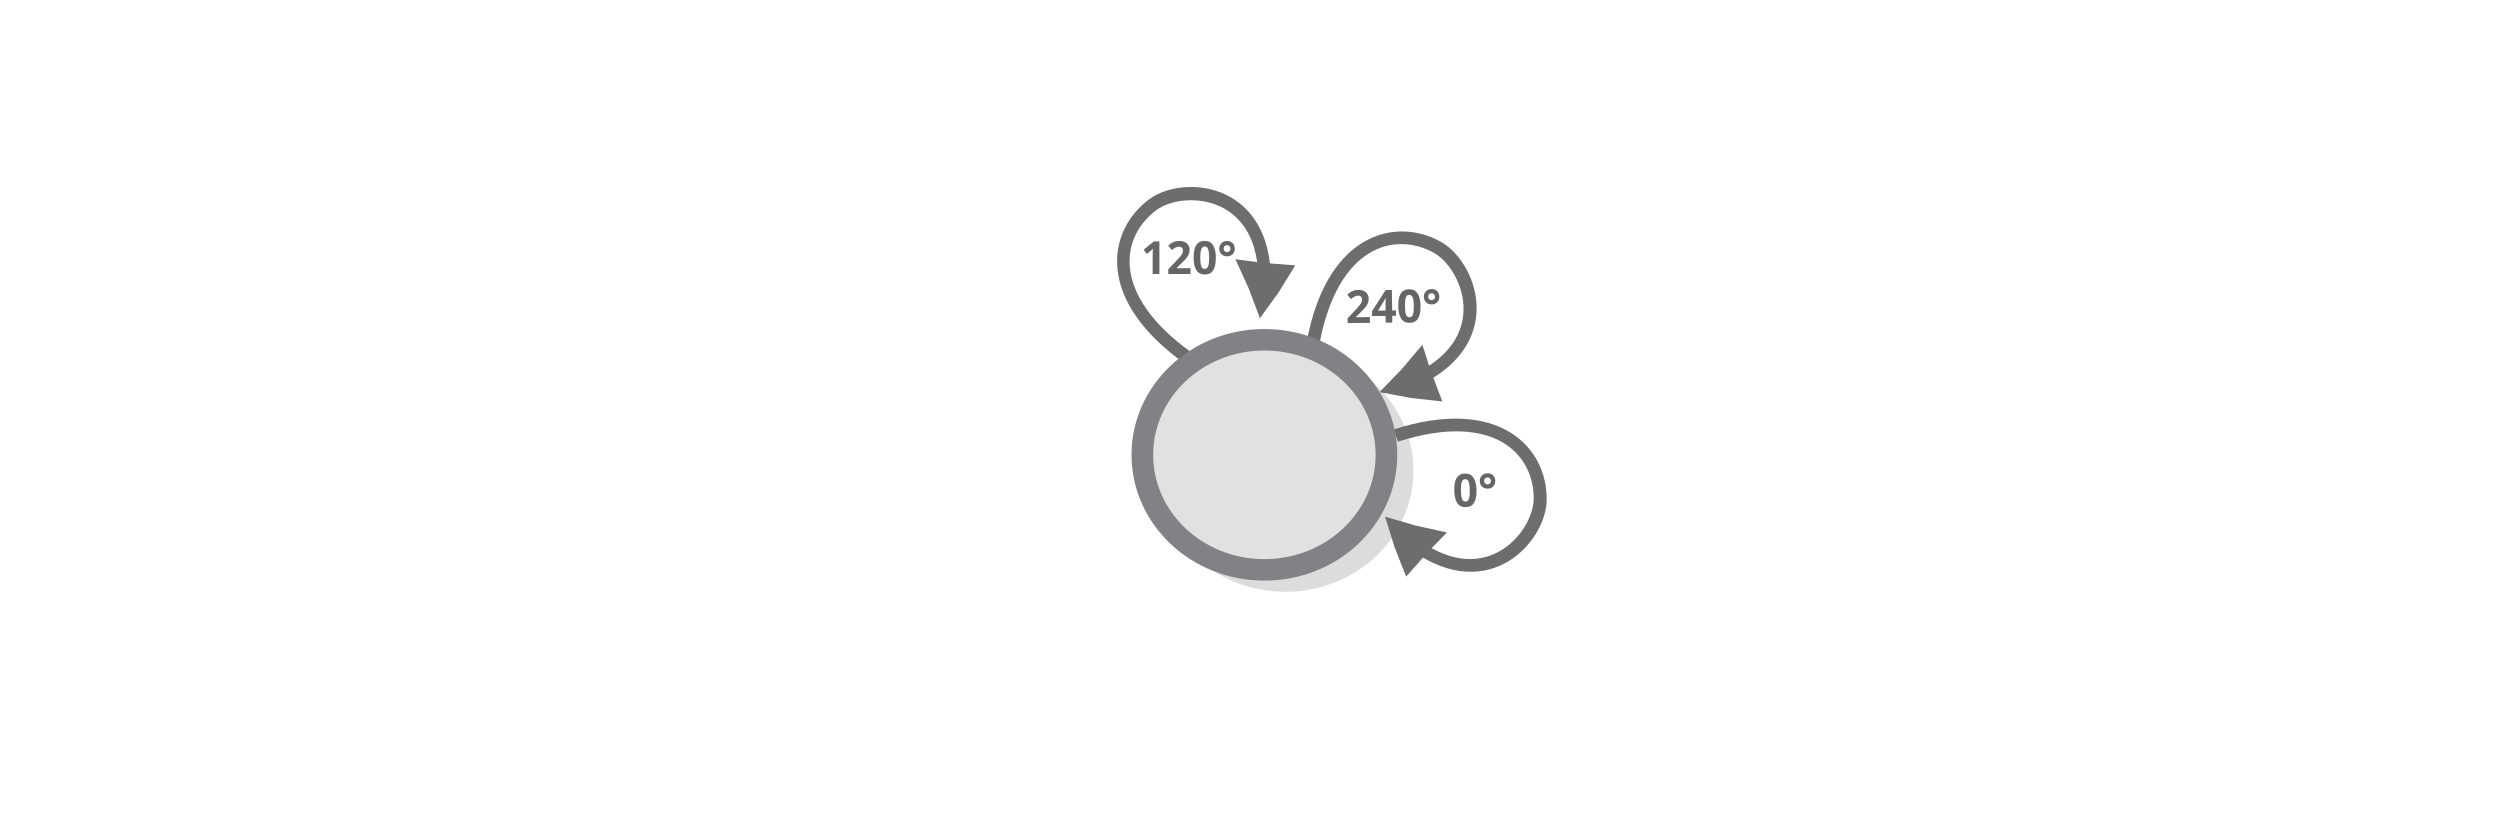
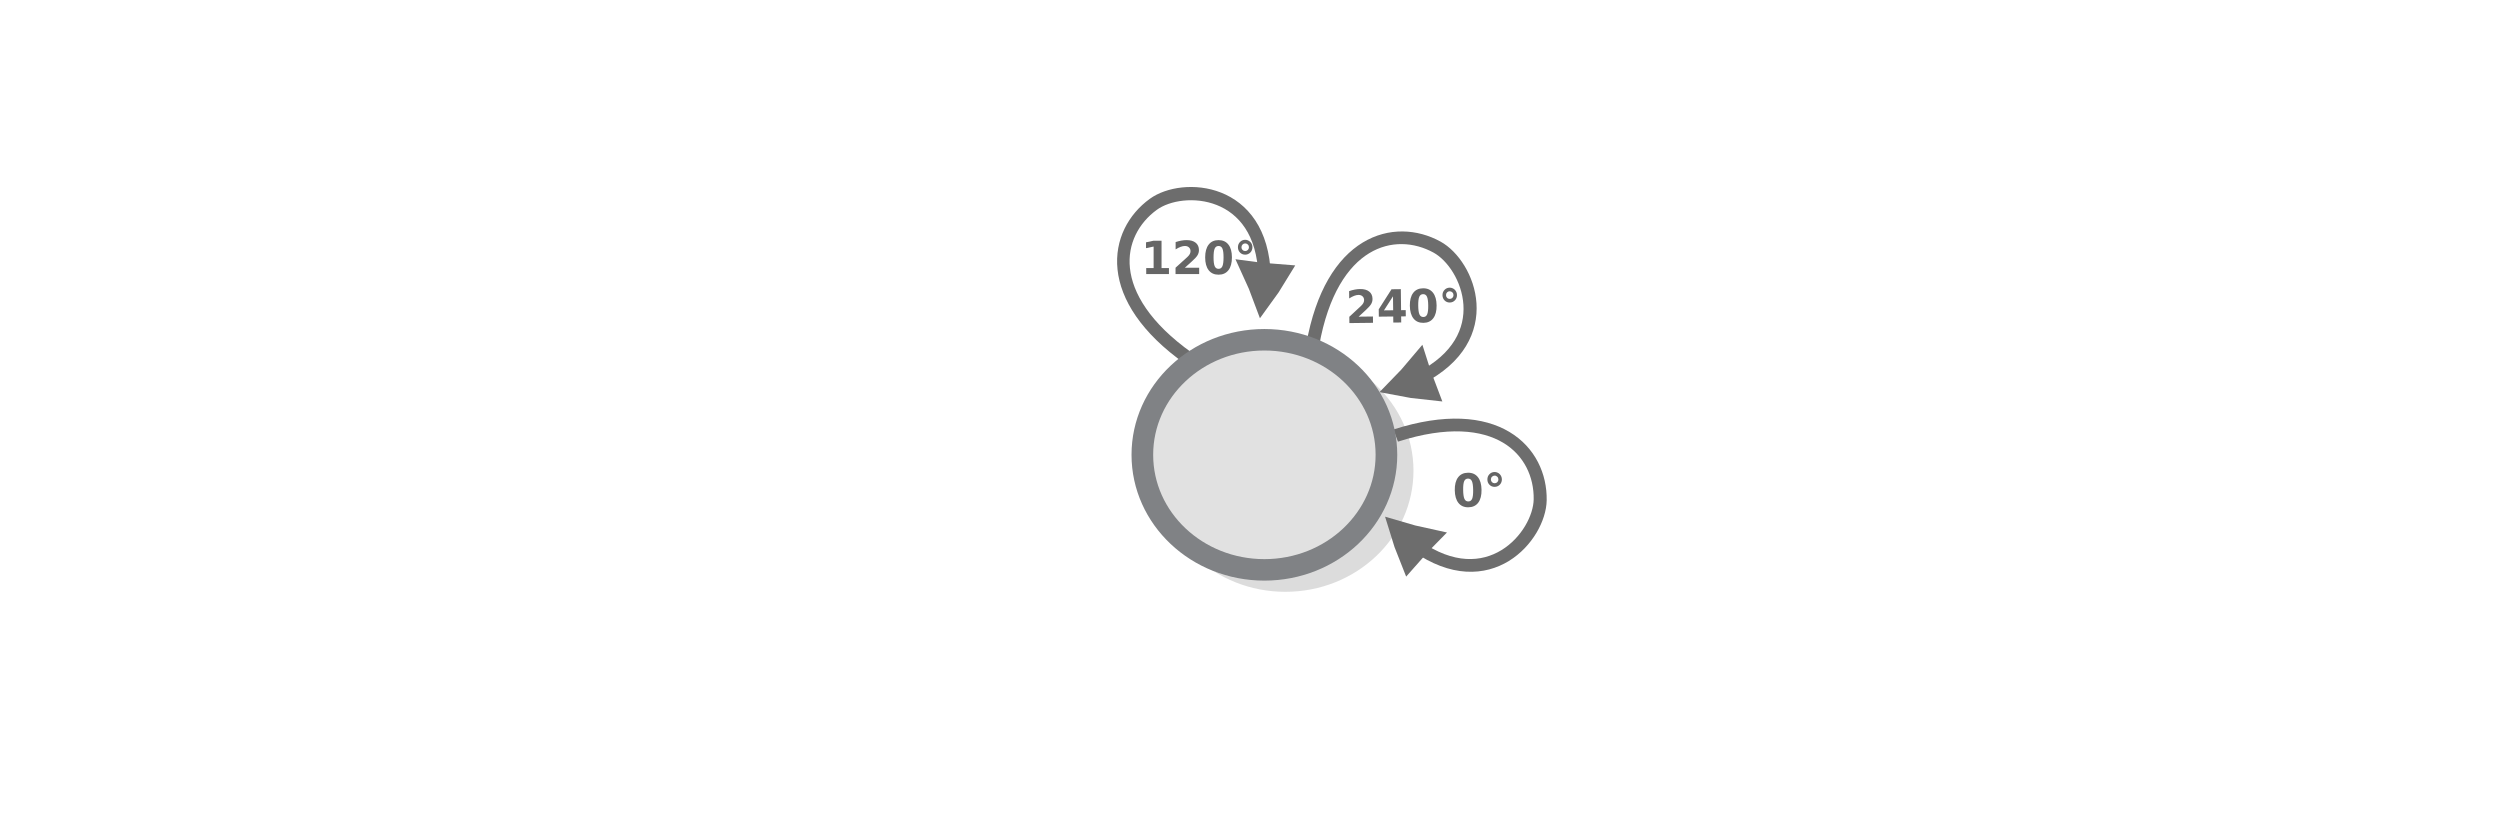
<svg xmlns="http://www.w3.org/2000/svg" width="595.3" height="200" version="1.1" id="svg9949">
  <defs id="defs9953" />
  <g transform="matrix(.47127 0 0 .46783 157.85 -68.789)" id="g9947">
-     <ellipse cy="386.621" cx="314.502" stroke-miterlimit="10" rx="61.664" ry="58.561" opacity="0.14" stroke="#000000" stroke-width="6.163" id="ellipse9933" />
+     <path style="opacity:0.14;stroke:#000000;stroke-width:6.163;stroke-miterlimit:10" d="m 376.165,386.621 a 61.664,58.561 0 0 1 -61.664,58.561 61.664,58.561 0 0 1 -61.664,-58.561 61.664,58.561 0 0 1 61.664,-58.561 61.664,58.561 0 0 1 61.664,58.561 z" id="ellipse9933" />
    <g id="g11563" transform="translate(-7.148151,-4.958067)">
      <g stroke="#6d6d6d" fill="none" stroke-width="6.389" stroke-miterlimit="10" id="g9939" transform="matrix(0.4783121,0,0,0.484302,139.7759,155.0152)">
        <path d="m 315.1,101.79 c 10.682,-4.135 21.77,-7.738 33.127,-11.074 -8.518,-8.139 -17.577,-16.01 -27.178,-23.616 -2.04,12.119 -3.103,21.663 -5.949,34.69 z" transform="matrix(0.06166,0.69487,-0.648,0.06164,394.029,56.19)" stroke-width="35.526" id="path9935" />
        <path d="M 382.5,152.612 C 331.334,225.435 280.133,213.588 257.986,179.516 241.51,154.168 246.13,86.543 317.498,86.173" stroke-width="10.649" paint-order="markers fill stroke" transform="matrix(0.03241,1.30729,-1.23778,0.02809,454.669,-133.846)" id="path9937" />
      </g>
-       <text xml:space="preserve" style="font-style:normal;font-weight:normal;font-size:22.894px;line-height:1.25;font-family:sans-serif;display:inline;fill:#666666;fill-opacity:1;stroke:none;stroke-width:0.572" x="252.754" y="286.817" id="text5016-15" transform="scale(0.9840133,1.016246)">
-         <tspan id="tspan5014-9" x="252.754" y="286.817" style="font-style:normal;font-variant:normal;font-weight:bold;font-stretch:normal;font-family:sans-serif;-inkscape-font-specification:'sans-serif Bold';fill:#666666;stroke-width:0.572">120° </tspan>
-       </text>
+       <g aria-label="120° " transform="scale(0.9840133,1.016246)" style="font-style:normal;font-weight:normal;font-size:22.894px;line-height:1.25;font-family:sans-serif;display:inline;fill:#666666;fill-opacity:1;stroke:none;stroke-width:0.572" id="text5016-15">
+         <path d="m 255.437,283.844 h 3.801 v -10.788 l -3.901,0.805 v -2.929 l 3.879,-0.805 h 4.091 v 13.716 h 3.801 v 2.974 h -11.671 z" style="font-style:normal;font-variant:normal;font-weight:bold;font-stretch:normal;font-family:sans-serif;-inkscape-font-specification:'sans-serif Bold';fill:#666666;stroke-width:0.572" id="path27896" />
+         <path d="m 275.279,283.654 h 7.344 v 3.164 h -12.129 v -3.164 l 6.092,-5.377 q 0.816,-0.738 1.207,-1.442 0.391,-0.704 0.391,-1.464 0,-1.174 -0.794,-1.889 -0.783,-0.715 -2.09,-0.715 -1.006,0 -2.202,0.436 -1.196,0.425 -2.56,1.274 v -3.667 q 1.453,-0.481 2.873,-0.727 1.42,-0.257 2.784,-0.257 2.996,0 4.65,1.319 1.666,1.319 1.666,3.678 0,1.364 -0.704,2.549 -0.704,1.174 -2.962,3.152 z" style="font-style:normal;font-variant:normal;font-weight:bold;font-stretch:normal;font-family:sans-serif;-inkscape-font-specification:'sans-serif Bold';fill:#666666;stroke-width:0.572" id="path27898" />
+         <path d="m 295.144,278.456 q 0,-3.13 -0.592,-4.404 -0.581,-1.286 -1.967,-1.286 -1.386,0 -1.979,1.286 -0.592,1.274 -0.592,4.404 0,3.164 0.592,4.46 0.592,1.297 1.979,1.297 1.375,0 1.967,-1.297 0.592,-1.297 0.592,-4.46 z m 4.304,0.034 q 0,4.147 -1.789,6.405 -1.789,2.247 -5.075,2.247 -3.298,0 -5.086,-2.247 -1.789,-2.258 -1.789,-6.405 0,-4.159 1.789,-6.405 1.789,-2.258 5.086,-2.258 3.287,0 5.075,2.258 1.789,2.247 1.789,6.405 z" style="font-style:normal;font-variant:normal;font-weight:bold;font-stretch:normal;font-family:sans-serif;-inkscape-font-specification:'sans-serif Bold';fill:#666666;stroke-width:0.572" id="path27900" />
+         <path d="m 306.267,271.48 q -0.805,0 -1.364,0.559 -0.559,0.559 -0.559,1.364 0,0.805 0.548,1.353 0.559,0.548 1.375,0.548 0.805,0 1.364,-0.548 0.559,-0.559 0.559,-1.353 0,-0.805 -0.57,-1.364 -0.559,-0.559 -1.353,-0.559 z m 0,-1.811 q 0.738,0 1.42,0.291 0.682,0.279 1.218,0.805 0.525,0.537 0.794,1.207 0.279,0.671 0.279,1.431 0,0.749 -0.279,1.431 -0.268,0.671 -0.771,1.174 -0.537,0.537 -1.23,0.827 -0.693,0.279 -1.453,0.279 -1.576,0 -2.649,-1.062 -1.062,-1.073 -1.062,-2.649 0,-1.576 1.073,-2.649 1.084,-1.084 2.661,-1.084 z" style="font-style:normal;font-variant:normal;font-weight:bold;font-stretch:normal;font-family:sans-serif;-inkscape-font-specification:'sans-serif Bold';fill:#666666;stroke-width:0.572" id="path27902" />
+       </g>
    </g>
    <g id="g11563-1" transform="matrix(0.42716,0.9108245,-0.8975761,0.42716,511.9793,-68.76565)">
      <g stroke="#6d6d6d" fill="none" stroke-width="6.389" stroke-miterlimit="10" id="g9939-3" transform="matrix(0.4783121,0,0,0.484302,139.7759,155.0152)">
        <path d="m 315.1,101.79 c 10.682,-4.135 21.77,-7.738 33.127,-11.074 -8.518,-8.139 -17.577,-16.01 -27.178,-23.616 -2.04,12.119 -3.103,21.663 -5.949,34.69 z" transform="matrix(0.06166,0.69487,-0.648,0.06164,394.029,56.19)" stroke-width="35.526" id="path9935-3" />
        <path d="M 382.5,152.612 C 331.334,225.435 280.133,213.588 257.986,179.516 241.51,154.168 246.13,86.543 317.498,86.173" stroke-width="10.649" paint-order="markers fill stroke" transform="matrix(0.03241,1.30729,-1.23778,0.02809,454.669,-133.846)" id="path9937-9" />
      </g>
-       <text xml:space="preserve" style="font-style:normal;font-weight:normal;font-size:22.894px;line-height:1.25;font-family:sans-serif;display:inline;fill:#666666;fill-opacity:1;stroke:none;stroke-width:0.572" x="-174.12" y="372.215" id="text5016-15-7" transform="matrix(0.4098102,-0.9011942,0.9171766,0.4232342,0,0)">
-         <tspan id="tspan5014-9-5" x="-174.12" y="372.215" style="font-style:normal;font-variant:normal;font-weight:bold;font-stretch:normal;font-family:sans-serif;-inkscape-font-specification:'sans-serif Bold';fill:#666666;stroke-width:0.572">240° </tspan>
-       </text>
+       <g aria-label="240° " transform="matrix(0.4098102,-0.9011942,0.9171766,0.4232342,0,0)" style="font-style:normal;font-weight:normal;font-size:22.894px;line-height:1.25;font-family:sans-serif;display:inline;fill:#666666;fill-opacity:1;stroke:none;stroke-width:0.572" id="text5016-15-7">
+         <path d="m -167.524,369.052 h 7.344 v 3.164 h -12.129 v -3.164 l 6.092,-5.377 q 0.816,-0.738 1.207,-1.442 0.391,-0.704 0.391,-1.464 0,-1.174 -0.794,-1.889 -0.783,-0.715 -2.09,-0.715 -1.006,0 -2.202,0.436 -1.196,0.425 -2.56,1.274 v -3.667 q 1.453,-0.481 2.873,-0.727 1.42,-0.257 2.784,-0.257 2.996,0 4.65,1.319 1.666,1.319 1.666,3.678 0,1.364 -0.704,2.549 -0.704,1.174 -2.962,3.152 z" style="font-style:normal;font-variant:normal;font-weight:bold;font-stretch:normal;font-family:sans-serif;-inkscape-font-specification:'sans-serif Bold';fill:#666666;stroke-width:0.572" id="path27905" />
+         <path d="m -149.761,359.069 -4.717,6.987 h 4.717 z m -0.715,-3.544 h 4.785 v 10.53 h 2.381 v 3.119 h -2.381 v 3.041 h -4.069 v -3.041 h -7.4 v -3.689 z" style="font-style:normal;font-variant:normal;font-weight:bold;font-stretch:normal;font-family:sans-serif;-inkscape-font-specification:'sans-serif Bold';fill:#666666;stroke-width:0.572" id="path27907" />
+         <path d="m -131.729,363.853 q 0,-3.13 -0.592,-4.404 -0.581,-1.286 -1.967,-1.286 -1.386,0 -1.979,1.286 -0.592,1.274 -0.592,4.404 0,3.164 0.592,4.46 0.592,1.297 1.979,1.297 1.375,0 1.967,-1.297 0.592,-1.297 0.592,-4.46 z m 4.304,0.034 q 0,4.147 -1.789,6.405 -1.789,2.247 -5.075,2.247 -3.298,0 -5.086,-2.247 -1.789,-2.258 -1.789,-6.405 0,-4.159 1.789,-6.405 1.789,-2.258 5.086,-2.258 3.287,0 5.075,2.258 1.789,2.247 1.789,6.405 z" style="font-style:normal;font-variant:normal;font-weight:bold;font-stretch:normal;font-family:sans-serif;-inkscape-font-specification:'sans-serif Bold';fill:#666666;stroke-width:0.572" id="path27909" />
+         <path d="m -120.607,356.878 q -0.805,0 -1.364,0.559 -0.559,0.559 -0.559,1.364 0,0.805 0.548,1.353 0.559,0.548 1.375,0.548 0.805,0 1.364,-0.548 0.559,-0.559 0.559,-1.353 0,-0.805 -0.57,-1.364 -0.559,-0.559 -1.353,-0.559 z m 0,-1.811 q 0.738,0 1.42,0.291 0.682,0.279 1.218,0.805 0.525,0.537 0.794,1.207 0.279,0.671 0.279,1.431 0,0.749 -0.279,1.431 -0.268,0.671 -0.771,1.174 -0.537,0.537 -1.23,0.827 -0.693,0.279 -1.453,0.279 -1.576,0 -2.649,-1.062 -1.062,-1.073 -1.062,-2.649 0,-1.576 1.073,-2.649 1.084,-1.084 2.661,-1.084 z" style="font-style:normal;font-variant:normal;font-weight:bold;font-stretch:normal;font-family:sans-serif;-inkscape-font-specification:'sans-serif Bold';fill:#666666;stroke-width:0.572" id="path27911" />
+       </g>
    </g>
    <g id="g11563-4" transform="matrix(-0.6000347,0.8058562,-0.7941346,-0.6000347,799.5332,349.5588)">
      <g stroke="#6d6d6d" fill="none" stroke-width="6.389" stroke-miterlimit="10" id="g9939-4" transform="matrix(0.4783121,0,0,0.484302,139.7759,155.0152)">
        <path d="m 315.1,101.79 c 10.682,-4.135 21.77,-7.738 33.127,-11.074 -8.518,-8.139 -17.577,-16.01 -27.178,-23.616 -2.04,12.119 -3.103,21.663 -5.949,34.69 z" transform="matrix(0.06166,0.69487,-0.648,0.06164,394.029,56.19)" stroke-width="35.526" id="path9935-9" />
        <path d="M 382.5,152.612 C 331.334,225.435 280.133,213.588 257.986,179.516 241.51,154.168 246.13,86.543 317.498,86.173" stroke-width="10.649" paint-order="markers fill stroke" transform="matrix(0.03241,1.30729,-1.23778,0.02809,454.669,-133.846)" id="path9937-6" />
      </g>
-       <text xml:space="preserve" style="font-style:normal;font-weight:normal;font-size:22.894px;line-height:1.25;font-family:sans-serif;display:inline;fill:#666666;fill-opacity:1;stroke:none;stroke-width:0.572" x="-407.687" y="48.469" id="text5016-15-72" transform="matrix(-0.6025033,-0.783713,0.7976119,-0.6222393,0,0)">
-         <tspan id="tspan5014-9-1" x="-407.687" y="48.469" style="font-style:normal;font-variant:normal;font-weight:bold;font-stretch:normal;font-family:sans-serif;-inkscape-font-specification:'sans-serif Bold';fill:#666666;stroke-width:0.572">0° </tspan>
-       </text>
+       <g aria-label="0° " transform="matrix(-0.6025033,-0.783713,0.7976119,-0.6222393,0,0)" style="font-style:normal;font-weight:normal;font-size:22.894px;line-height:1.25;font-family:sans-serif;display:inline;fill:#666666;fill-opacity:1;stroke:none;stroke-width:0.572" id="text5016-15-72">
+         <path d="m -397.156,40.107 q 0,-3.13 -0.592,-4.404 -0.581,-1.286 -1.967,-1.286 -1.386,0 -1.979,1.286 -0.592,1.274 -0.592,4.404 0,3.164 0.592,4.46 0.592,1.297 1.979,1.297 1.375,0 1.967,-1.297 0.592,-1.297 0.592,-4.46 z m 4.304,0.034 q 0,4.147 -1.789,6.405 -1.789,2.247 -5.075,2.247 -3.298,0 -5.086,-2.247 -1.789,-2.258 -1.789,-6.405 0,-4.159 1.789,-6.405 1.789,-2.258 5.086,-2.258 3.287,0 5.075,2.258 1.789,2.247 1.789,6.405 z" style="font-style:normal;font-variant:normal;font-weight:bold;font-stretch:normal;font-family:sans-serif;-inkscape-font-specification:'sans-serif Bold';fill:#666666;stroke-width:0.572" id="path27914" />
+         <path d="m -386.034,33.131 q -0.805,0 -1.364,0.559 -0.559,0.559 -0.559,1.364 0,0.805 0.548,1.353 0.559,0.548 1.375,0.548 0.805,0 1.364,-0.548 0.559,-0.559 0.559,-1.353 0,-0.805 -0.57,-1.364 -0.559,-0.559 -1.353,-0.559 z m 0,-1.811 q 0.738,0 1.42,0.291 0.682,0.279 1.218,0.805 0.525,0.537 0.794,1.207 0.279,0.671 0.279,1.431 0,0.749 -0.279,1.431 -0.268,0.671 -0.771,1.174 -0.537,0.537 -1.23,0.827 -0.693,0.279 -1.453,0.279 -1.576,0 -2.649,-1.062 -1.062,-1.073 -1.062,-2.649 0,-1.576 1.073,-2.649 1.084,-1.084 2.661,-1.084 z" style="font-style:normal;font-variant:normal;font-weight:bold;font-stretch:normal;font-family:sans-serif;-inkscape-font-specification:'sans-serif Bold';fill:#666666;stroke-width:0.572" id="path27916" />
+       </g>
    </g>
-     <ellipse cy="378.537" cx="303.915" stroke-miterlimit="10" rx="61.664" ry="58.561" fill="#e1e1e1" stroke="#808285" stroke-width="10.938" id="ellipse9941" />
+     <path style="fill:#e1e1e1;stroke:#808285;stroke-width:10.938;stroke-miterlimit:10" d="m 365.579,378.537 a 61.664,58.561 0 0 1 -61.664,58.561 61.664,58.561 0 0 1 -61.664,-58.561 61.664,58.561 0 0 1 61.664,-58.561 61.664,58.561 0 0 1 61.664,58.561 z" id="ellipse9941" />
  </g>
</svg>
